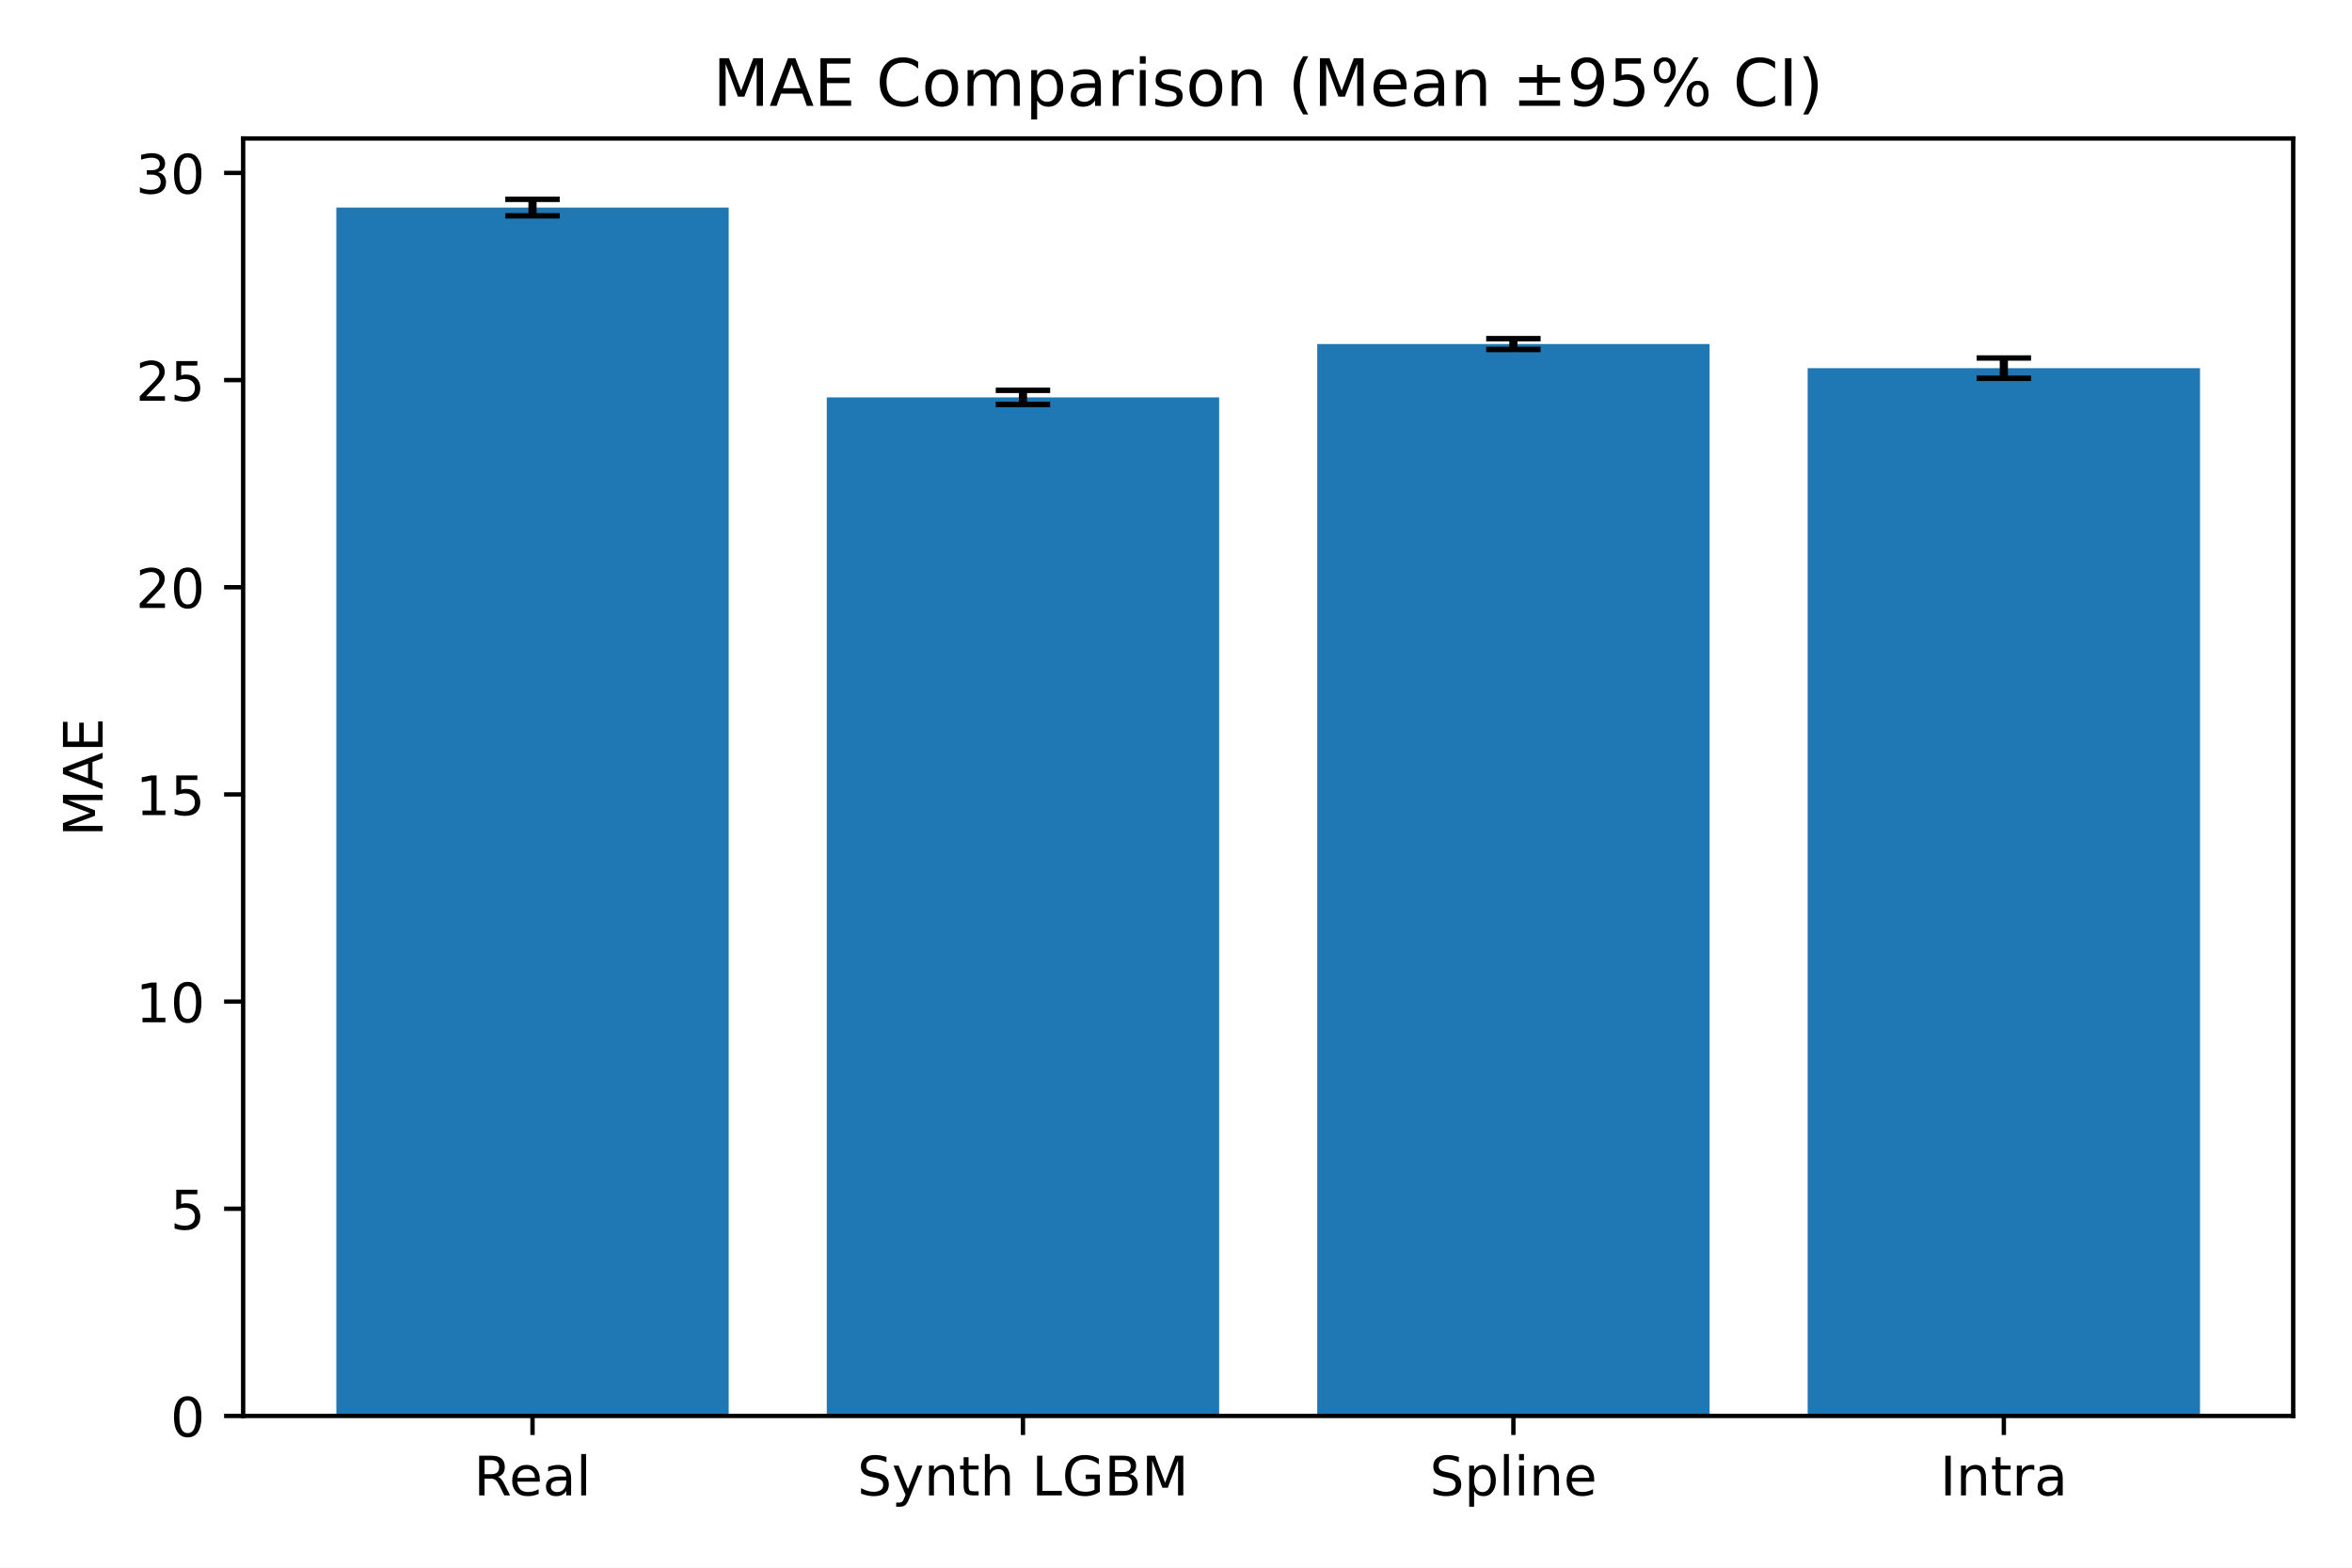
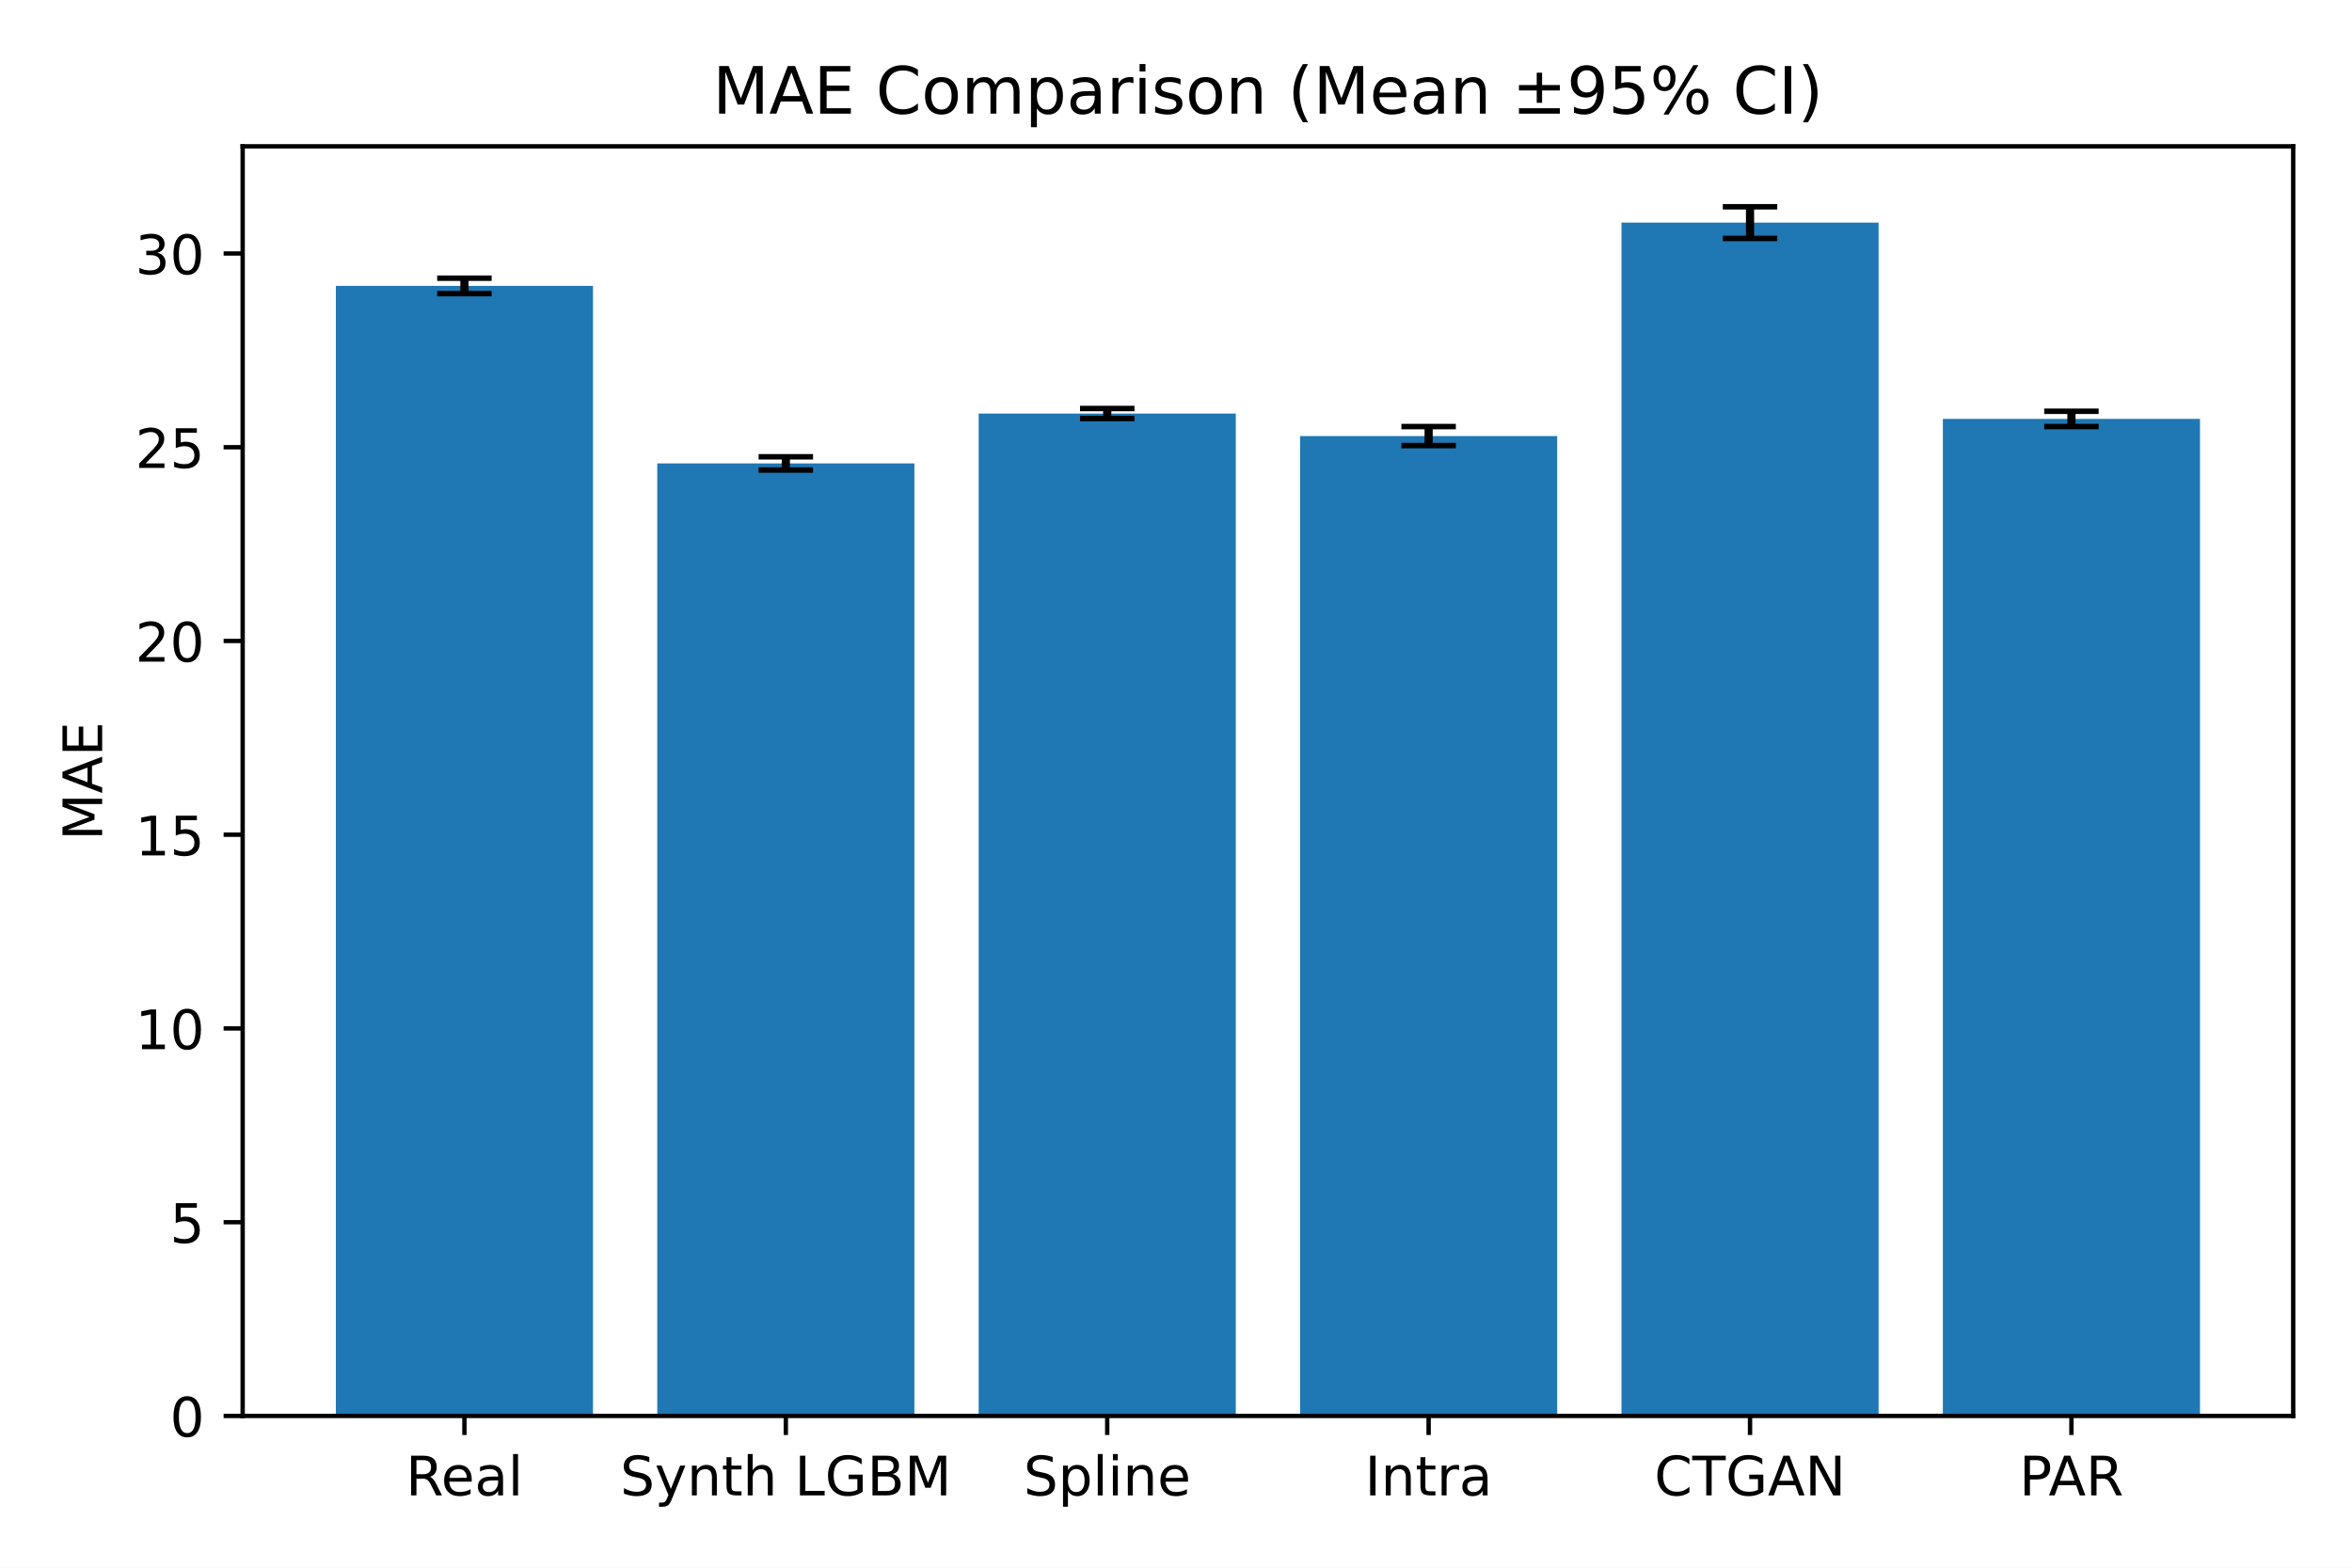
<svg xmlns="http://www.w3.org/2000/svg" xmlns:xlink="http://www.w3.org/1999/xlink" width="432pt" height="288pt" viewBox="0 0 432 288" version="1.1">
  <defs>
    <style type="text/css">*{stroke-linejoin: round; stroke-linecap: butt}</style>
  </defs>
  <g id="figure_1">
    <g id="patch_1">
      <path d="M 0 288  L 432 288  L 432 0  L 0 0  z " style="fill: #ffffff" />
    </g>
    <g id="axes_1">
      <g id="patch_2">
-         <path d="M 44.66 260.12  L 421.2 260.12  L 421.2 25.44  L 44.66 25.44  z " style="fill: #ffffff" />
+         <path d="M 44.57 260.12  L 421.2 260.12  L 421.2 26.88  L 44.57 26.88  z " style="fill: #ffffff" />
      </g>
      <g id="patch_3">
-         <path d="M 61.775 260.12  L 133.841 260.12  L 133.841 38.133  L 61.775 38.133  z " clip-path="url(#p481b82b0a5)" style="fill: #1f77b4" />
+         <path d="M 61.69 260.12  L 108.916 260.12  L 108.916 52.524  L 61.69 52.524  z " clip-path="url(#p71d8a5392b)" style="fill: #1f77b4" />
      </g>
      <g id="patch_4">
-         <path d="M 151.857 260.12  L 223.922 260.12  L 223.922 73.003  L 151.857 73.003  z " clip-path="url(#p481b82b0a5)" style="fill: #1f77b4" />
+         <path d="M 120.722 260.12  L 167.949 260.12  L 167.949 85.132  L 120.722 85.132  z " clip-path="url(#p71d8a5392b)" style="fill: #1f77b4" />
      </g>
      <g id="patch_5">
-         <path d="M 241.938 260.12  L 314.003 260.12  L 314.003 63.204  L 241.938 63.204  z " clip-path="url(#p481b82b0a5)" style="fill: #1f77b4" />
+         <path d="M 179.755 260.12  L 226.982 260.12  L 226.982 75.969  L 179.755 75.969  z " clip-path="url(#p71d8a5392b)" style="fill: #1f77b4" />
      </g>
      <g id="patch_6">
-         <path d="M 332.019 260.12  L 404.085 260.12  L 404.085 67.632  L 332.019 67.632  z " clip-path="url(#p481b82b0a5)" style="fill: #1f77b4" />
+         <path d="M 238.788 260.12  L 286.015 260.12  L 286.015 80.11  L 238.788 80.11  z " clip-path="url(#p71d8a5392b)" style="fill: #1f77b4" />
+       </g>
+       <g id="patch_7">
+         <path d="M 297.821 260.12  L 345.048 260.12  L 345.048 40.894  L 297.821 40.894  z " clip-path="url(#p71d8a5392b)" style="fill: #1f77b4" />
+       </g>
+       <g id="patch_8">
+         <path d="M 356.854 260.12  L 404.08 260.12  L 404.08 76.958  L 356.854 76.958  z " clip-path="url(#p71d8a5392b)" style="fill: #1f77b4" />
      </g>
      <g id="matplotlib.axis_1">
        <g id="xtick_1">
          <g id="line2d_1">
            <defs>
-               <path id="m45b5e44d58" d="M 0 0  L 0 3.5  " style="stroke: #000000; stroke-width: 0.8" />
+               <path id="m17d0b7c7c8" d="M 0 0  L 0 3.5  " style="stroke: #000000; stroke-width: 0.8" />
            </defs>
            <g>
-               <use xlink:href="#m45b5e44d58" x="97.808" y="260.12" style="stroke: #000000; stroke-width: 0.8" />
+               <use xlink:href="#m17d0b7c7c8" x="85.303" y="260.12" style="stroke: #000000; stroke-width: 0.8" />
            </g>
          </g>
          <g id="text_1">
-             <g transform="translate(87.02908 274.7184) scale(0.1 -0.1)">
+             <g transform="translate(74.5238 274.7184) scale(0.1 -0.1)">
              <defs>
                <path id="DejaVuSans-52" d="M 2841 2188  Q 3044 2119 3236 1894  Q 3428 1669 3622 1275  L 4263 0  L 3584 0  L 2988 1197  Q 2756 1666 2539 1819  Q 2322 1972 1947 1972  L 1259 1972  L 1259 0  L 628 0  L 628 4666  L 2053 4666  Q 2853 4666 3247 4331  Q 3641 3997 3641 3322  Q 3641 2881 3436 2590  Q 3231 2300 2841 2188  z M 1259 4147  L 1259 2491  L 2053 2491  Q 2509 2491 2742 2702  Q 2975 2913 2975 3322  Q 2975 3731 2742 3939  Q 2509 4147 2053 4147  L 1259 4147  z " transform="scale(0.015625)" />
                <path id="DejaVuSans-65" d="M 3597 1894  L 3597 1613  L 953 1613  Q 991 1019 1311 708  Q 1631 397 2203 397  Q 2534 397 2845 478  Q 3156 559 3463 722  L 3463 178  Q 3153 47 2828 -22  Q 2503 -91 2169 -91  Q 1331 -91 842 396  Q 353 884 353 1716  Q 353 2575 817 3079  Q 1281 3584 2069 3584  Q 2775 3584 3186 3129  Q 3597 2675 3597 1894  z M 3022 2063  Q 3016 2534 2758 2815  Q 2500 3097 2075 3097  Q 1594 3097 1305 2825  Q 1016 2553 972 2059  L 3022 2063  z " transform="scale(0.015625)" />
                <path id="DejaVuSans-61" d="M 2194 1759  Q 1497 1759 1228 1600  Q 959 1441 959 1056  Q 959 750 1161 570  Q 1363 391 1709 391  Q 2188 391 2477 730  Q 2766 1069 2766 1631  L 2766 1759  L 2194 1759  z M 3341 1997  L 3341 0  L 2766 0  L 2766 531  Q 2569 213 2275 61  Q 1981 -91 1556 -91  Q 1019 -91 701 211  Q 384 513 384 1019  Q 384 1609 779 1909  Q 1175 2209 1959 2209  L 2766 2209  L 2766 2266  Q 2766 2663 2505 2880  Q 2244 3097 1772 3097  Q 1472 3097 1187 3025  Q 903 2953 641 2809  L 641 3341  Q 956 3463 1253 3523  Q 1550 3584 1831 3584  Q 2591 3584 2966 3190  Q 3341 2797 3341 1997  z " transform="scale(0.015625)" />
                <path id="DejaVuSans-6c" d="M 603 4863  L 1178 4863  L 1178 0  L 603 0  L 603 4863  z " transform="scale(0.015625)" />
              </defs>
              <use xlink:href="#DejaVuSans-52" />
              <use xlink:href="#DejaVuSans-65" transform="translate(64.98242 0)" />
              <use xlink:href="#DejaVuSans-61" transform="translate(126.5059 0)" />
              <use xlink:href="#DejaVuSans-6c" transform="translate(187.7852 0)" />
            </g>
          </g>
        </g>
        <g id="xtick_2">
          <g id="line2d_2">
            <g>
-               <use xlink:href="#m45b5e44d58" x="187.889" y="260.12" style="stroke: #000000; stroke-width: 0.8" />
+               <use xlink:href="#m17d0b7c7c8" x="144.336" y="260.12" style="stroke: #000000; stroke-width: 0.8" />
            </g>
          </g>
          <g id="text_2">
-             <g transform="translate(157.4643 274.7184) scale(0.1 -0.1)">
+             <g transform="translate(113.9106 274.7184) scale(0.1 -0.1)">
              <defs>
                <path id="DejaVuSans-53" d="M 3425 4513  L 3425 3897  Q 3066 4069 2747 4153  Q 2428 4238 2131 4238  Q 1616 4238 1336 4038  Q 1056 3838 1056 3469  Q 1056 3159 1242 3001  Q 1428 2844 1947 2747  L 2328 2669  Q 3034 2534 3370 2195  Q 3706 1856 3706 1288  Q 3706 609 3251 259  Q 2797 -91 1919 -91  Q 1588 -91 1214 -16  Q 841 59 441 206  L 441 856  Q 825 641 1194 531  Q 1563 422 1919 422  Q 2459 422 2753 634  Q 3047 847 3047 1241  Q 3047 1584 2836 1778  Q 2625 1972 2144 2069  L 1759 2144  Q 1053 2284 737 2584  Q 422 2884 422 3419  Q 422 4038 858 4394  Q 1294 4750 2059 4750  Q 2388 4750 2728 4690  Q 3069 4631 3425 4513  z " transform="scale(0.015625)" />
                <path id="DejaVuSans-79" d="M 2059 -325  Q 1816 -950 1584 -1140  Q 1353 -1331 966 -1331  L 506 -1331  L 506 -850  L 844 -850  Q 1081 -850 1212 -737  Q 1344 -625 1503 -206  L 1606 56  L 191 3500  L 800 3500  L 1894 763  L 2988 3500  L 3597 3500  L 2059 -325  z " transform="scale(0.015625)" />
                <path id="DejaVuSans-6e" d="M 3513 2113  L 3513 0  L 2938 0  L 2938 2094  Q 2938 2591 2744 2837  Q 2550 3084 2163 3084  Q 1697 3084 1428 2787  Q 1159 2491 1159 1978  L 1159 0  L 581 0  L 581 3500  L 1159 3500  L 1159 2956  Q 1366 3272 1645 3428  Q 1925 3584 2291 3584  Q 2894 3584 3203 3211  Q 3513 2838 3513 2113  z " transform="scale(0.015625)" />
                <path id="DejaVuSans-74" d="M 1172 4494  L 1172 3500  L 2356 3500  L 2356 3053  L 1172 3053  L 1172 1153  Q 1172 725 1289 603  Q 1406 481 1766 481  L 2356 481  L 2356 0  L 1766 0  Q 1100 0 847 248  Q 594 497 594 1153  L 594 3053  L 172 3053  L 172 3500  L 594 3500  L 594 4494  L 1172 4494  z " transform="scale(0.015625)" />
                <path id="DejaVuSans-68" d="M 3513 2113  L 3513 0  L 2938 0  L 2938 2094  Q 2938 2591 2744 2837  Q 2550 3084 2163 3084  Q 1697 3084 1428 2787  Q 1159 2491 1159 1978  L 1159 0  L 581 0  L 581 4863  L 1159 4863  L 1159 2956  Q 1366 3272 1645 3428  Q 1925 3584 2291 3584  Q 2894 3584 3203 3211  Q 3513 2838 3513 2113  z " transform="scale(0.015625)" />
                <path id="DejaVuSans-20" transform="scale(0.015625)" />
                <path id="DejaVuSans-4c" d="M 628 4666  L 1259 4666  L 1259 531  L 3531 531  L 3531 0  L 628 0  L 628 4666  z " transform="scale(0.015625)" />
                <path id="DejaVuSans-47" d="M 3809 666  L 3809 1919  L 2778 1919  L 2778 2438  L 4434 2438  L 4434 434  Q 4069 175 3628 42  Q 3188 -91 2688 -91  Q 1594 -91 976 548  Q 359 1188 359 2328  Q 359 3472 976 4111  Q 1594 4750 2688 4750  Q 3144 4750 3555 4637  Q 3966 4525 4313 4306  L 4313 3634  Q 3963 3931 3569 4081  Q 3175 4231 2741 4231  Q 1884 4231 1454 3753  Q 1025 3275 1025 2328  Q 1025 1384 1454 906  Q 1884 428 2741 428  Q 3075 428 3337 486  Q 3600 544 3809 666  z " transform="scale(0.015625)" />
                <path id="DejaVuSans-42" d="M 1259 2228  L 1259 519  L 2272 519  Q 2781 519 3026 730  Q 3272 941 3272 1375  Q 3272 1813 3026 2020  Q 2781 2228 2272 2228  L 1259 2228  z M 1259 4147  L 1259 2741  L 2194 2741  Q 2656 2741 2882 2914  Q 3109 3088 3109 3444  Q 3109 3797 2882 3972  Q 2656 4147 2194 4147  L 1259 4147  z M 628 4666  L 2241 4666  Q 2963 4666 3353 4366  Q 3744 4066 3744 3513  Q 3744 3084 3544 2831  Q 3344 2578 2956 2516  Q 3422 2416 3680 2098  Q 3938 1781 3938 1306  Q 3938 681 3513 340  Q 3088 0 2303 0  L 628 0  L 628 4666  z " transform="scale(0.015625)" />
                <path id="DejaVuSans-4d" d="M 628 4666  L 1569 4666  L 2759 1491  L 3956 4666  L 4897 4666  L 4897 0  L 4281 0  L 4281 4097  L 3078 897  L 2444 897  L 1241 4097  L 1241 0  L 628 0  L 628 4666  z " transform="scale(0.015625)" />
              </defs>
              <use xlink:href="#DejaVuSans-53" />
              <use xlink:href="#DejaVuSans-79" transform="translate(63.47656 0)" />
              <use xlink:href="#DejaVuSans-6e" transform="translate(122.6562 0)" />
              <use xlink:href="#DejaVuSans-74" transform="translate(186.0352 0)" />
              <use xlink:href="#DejaVuSans-68" transform="translate(225.2441 0)" />
              <use xlink:href="#DejaVuSans-20" transform="translate(288.623 0)" />
              <use xlink:href="#DejaVuSans-4c" transform="translate(320.4102 0)" />
              <use xlink:href="#DejaVuSans-47" transform="translate(376.123 0)" />
              <use xlink:href="#DejaVuSans-42" transform="translate(453.6133 0)" />
              <use xlink:href="#DejaVuSans-4d" transform="translate(522.2168 0)" />
            </g>
          </g>
        </g>
        <g id="xtick_3">
          <g id="line2d_3">
            <g>
-               <use xlink:href="#m45b5e44d58" x="277.971" y="260.12" style="stroke: #000000; stroke-width: 0.8" />
+               <use xlink:href="#m17d0b7c7c8" x="203.369" y="260.12" style="stroke: #000000; stroke-width: 0.8" />
            </g>
          </g>
          <g id="text_3">
-             <g transform="translate(262.5988 274.7184) scale(0.1 -0.1)">
+             <g transform="translate(187.9967 274.7184) scale(0.1 -0.1)">
              <defs>
                <path id="DejaVuSans-70" d="M 1159 525  L 1159 -1331  L 581 -1331  L 581 3500  L 1159 3500  L 1159 2969  Q 1341 3281 1617 3432  Q 1894 3584 2278 3584  Q 2916 3584 3314 3078  Q 3713 2572 3713 1747  Q 3713 922 3314 415  Q 2916 -91 2278 -91  Q 1894 -91 1617 61  Q 1341 213 1159 525  z M 3116 1747  Q 3116 2381 2855 2742  Q 2594 3103 2138 3103  Q 1681 3103 1420 2742  Q 1159 2381 1159 1747  Q 1159 1113 1420 752  Q 1681 391 2138 391  Q 2594 391 2855 752  Q 3116 1113 3116 1747  z " transform="scale(0.015625)" />
                <path id="DejaVuSans-69" d="M 603 3500  L 1178 3500  L 1178 0  L 603 0  L 603 3500  z M 603 4863  L 1178 4863  L 1178 4134  L 603 4134  L 603 4863  z " transform="scale(0.015625)" />
              </defs>
              <use xlink:href="#DejaVuSans-53" />
              <use xlink:href="#DejaVuSans-70" transform="translate(63.47656 0)" />
              <use xlink:href="#DejaVuSans-6c" transform="translate(126.9531 0)" />
              <use xlink:href="#DejaVuSans-69" transform="translate(154.7363 0)" />
              <use xlink:href="#DejaVuSans-6e" transform="translate(182.5195 0)" />
              <use xlink:href="#DejaVuSans-65" transform="translate(245.8984 0)" />
            </g>
          </g>
        </g>
        <g id="xtick_4">
          <g id="line2d_4">
            <g>
-               <use xlink:href="#m45b5e44d58" x="368.052" y="260.12" style="stroke: #000000; stroke-width: 0.8" />
+               <use xlink:href="#m17d0b7c7c8" x="262.401" y="260.12" style="stroke: #000000; stroke-width: 0.8" />
            </g>
          </g>
          <g id="text_4">
-             <g transform="translate(356.3286 274.7184) scale(0.1 -0.1)">
+             <g transform="translate(250.678 274.7184) scale(0.1 -0.1)">
              <defs>
                <path id="DejaVuSans-49" d="M 628 4666  L 1259 4666  L 1259 0  L 628 0  L 628 4666  z " transform="scale(0.015625)" />
                <path id="DejaVuSans-72" d="M 2631 2963  Q 2534 3019 2420 3045  Q 2306 3072 2169 3072  Q 1681 3072 1420 2755  Q 1159 2438 1159 1844  L 1159 0  L 581 0  L 581 3500  L 1159 3500  L 1159 2956  Q 1341 3275 1631 3429  Q 1922 3584 2338 3584  Q 2397 3584 2469 3576  Q 2541 3569 2628 3553  L 2631 2963  z " transform="scale(0.015625)" />
              </defs>
              <use xlink:href="#DejaVuSans-49" />
              <use xlink:href="#DejaVuSans-6e" transform="translate(29.49219 0)" />
              <use xlink:href="#DejaVuSans-74" transform="translate(92.87109 0)" />
              <use xlink:href="#DejaVuSans-72" transform="translate(132.0801 0)" />
              <use xlink:href="#DejaVuSans-61" transform="translate(173.1934 0)" />
            </g>
          </g>
        </g>
+         <g id="xtick_5">
+           <g id="line2d_5">
+             <g>
+               <use xlink:href="#m17d0b7c7c8" x="321.434" y="260.12" style="stroke: #000000; stroke-width: 0.8" />
+             </g>
+           </g>
+           <g id="text_5">
+             <g transform="translate(303.8539 274.7184) scale(0.1 -0.1)">
+               <defs>
+                 <path id="DejaVuSans-43" d="M 4122 4306  L 4122 3641  Q 3803 3938 3442 4084  Q 3081 4231 2675 4231  Q 1875 4231 1450 3742  Q 1025 3253 1025 2328  Q 1025 1406 1450 917  Q 1875 428 2675 428  Q 3081 428 3442 575  Q 3803 722 4122 1019  L 4122 359  Q 3791 134 3420 21  Q 3050 -91 2638 -91  Q 1578 -91 968 557  Q 359 1206 359 2328  Q 359 3453 968 4101  Q 1578 4750 2638 4750  Q 3056 4750 3426 4639  Q 3797 4528 4122 4306  z " transform="scale(0.015625)" />
+                 <path id="DejaVuSans-54" d="M -19 4666  L 3928 4666  L 3928 4134  L 2272 4134  L 2272 0  L 1638 0  L 1638 4134  L -19 4134  L -19 4666  z " transform="scale(0.015625)" />
+                 <path id="DejaVuSans-41" d="M 2188 4044  L 1331 1722  L 3047 1722  L 2188 4044  z M 1831 4666  L 2547 4666  L 4325 0  L 3669 0  L 3244 1197  L 1141 1197  L 716 0  L 50 0  L 1831 4666  z " transform="scale(0.015625)" />
+                 <path id="DejaVuSans-4e" d="M 628 4666  L 1478 4666  L 3547 763  L 3547 4666  L 4159 4666  L 4159 0  L 3309 0  L 1241 3903  L 1241 0  L 628 0  L 628 4666  z " transform="scale(0.015625)" />
+               </defs>
+               <use xlink:href="#DejaVuSans-43" />
+               <use xlink:href="#DejaVuSans-54" transform="translate(69.82422 0)" />
+               <use xlink:href="#DejaVuSans-47" transform="translate(130.9082 0)" />
+               <use xlink:href="#DejaVuSans-41" transform="translate(208.3984 0)" />
+               <use xlink:href="#DejaVuSans-4e" transform="translate(276.8066 0)" />
+             </g>
+           </g>
+         </g>
+         <g id="xtick_6">
+           <g id="line2d_6">
+             <g>
+               <use xlink:href="#m17d0b7c7c8" x="380.467" y="260.12" style="stroke: #000000; stroke-width: 0.8" />
+             </g>
+           </g>
+           <g id="text_6">
+             <g transform="translate(370.8767 274.7184) scale(0.1 -0.1)">
+               <defs>
+                 <path id="DejaVuSans-50" d="M 1259 4147  L 1259 2394  L 2053 2394  Q 2494 2394 2734 2622  Q 2975 2850 2975 3272  Q 2975 3691 2734 3919  Q 2494 4147 2053 4147  L 1259 4147  z M 628 4666  L 2053 4666  Q 2838 4666 3239 4311  Q 3641 3956 3641 3272  Q 3641 2581 3239 2228  Q 2838 1875 2053 1875  L 1259 1875  L 1259 0  L 628 0  L 628 4666  z " transform="scale(0.015625)" />
+               </defs>
+               <use xlink:href="#DejaVuSans-50" />
+               <use xlink:href="#DejaVuSans-41" transform="translate(53.92773 0)" />
+               <use xlink:href="#DejaVuSans-52" transform="translate(122.3359 0)" />
+             </g>
+           </g>
+         </g>
      </g>
      <g id="matplotlib.axis_2">
        <g id="ytick_1">
-           <g id="line2d_5">
+           <g id="line2d_7">
            <defs>
-               <path id="mce9d6fc217" d="M 0 0  L -3.5 0  " style="stroke: #000000; stroke-width: 0.8" />
+               <path id="me93c5563a0" d="M 0 0  L -3.5 0  " style="stroke: #000000; stroke-width: 0.8" />
            </defs>
            <g>
-               <use xlink:href="#mce9d6fc217" x="44.66" y="260.12" style="stroke: #000000; stroke-width: 0.8" />
-             </g>
-           </g>
-           <g id="text_5">
-             <g transform="translate(31.2975 263.9192) scale(0.1 -0.1)">
+               <use xlink:href="#me93c5563a0" x="44.57" y="260.12" style="stroke: #000000; stroke-width: 0.8" />
+             </g>
+           </g>
+           <g id="text_7">
+             <g transform="translate(31.2075 263.9192) scale(0.1 -0.1)">
              <defs>
                <path id="DejaVuSans-30" d="M 2034 4250  Q 1547 4250 1301 3770  Q 1056 3291 1056 2328  Q 1056 1369 1301 889  Q 1547 409 2034 409  Q 2525 409 2770 889  Q 3016 1369 3016 2328  Q 3016 3291 2770 3770  Q 2525 4250 2034 4250  z M 2034 4750  Q 2819 4750 3233 4129  Q 3647 3509 3647 2328  Q 3647 1150 3233 529  Q 2819 -91 2034 -91  Q 1250 -91 836 529  Q 422 1150 422 2328  Q 422 3509 836 4129  Q 1250 4750 2034 4750  z " transform="scale(0.015625)" />
              </defs>
              <use xlink:href="#DejaVuSans-30" />
            </g>
          </g>
        </g>
        <g id="ytick_2">
-           <g id="line2d_6">
-             <g>
-               <use xlink:href="#mce9d6fc217" x="44.66" y="222.061" style="stroke: #000000; stroke-width: 0.8" />
-             </g>
-           </g>
-           <g id="text_6">
-             <g transform="translate(31.2975 225.8603) scale(0.1 -0.1)">
+           <g id="line2d_8">
+             <g>
+               <use xlink:href="#me93c5563a0" x="44.57" y="224.528" style="stroke: #000000; stroke-width: 0.8" />
+             </g>
+           </g>
+           <g id="text_8">
+             <g transform="translate(31.2075 228.3274) scale(0.1 -0.1)">
              <defs>
                <path id="DejaVuSans-35" d="M 691 4666  L 3169 4666  L 3169 4134  L 1269 4134  L 1269 2991  Q 1406 3038 1543 3061  Q 1681 3084 1819 3084  Q 2600 3084 3056 2656  Q 3513 2228 3513 1497  Q 3513 744 3044 326  Q 2575 -91 1722 -91  Q 1428 -91 1123 -41  Q 819 9 494 109  L 494 744  Q 775 591 1075 516  Q 1375 441 1709 441  Q 2250 441 2565 725  Q 2881 1009 2881 1497  Q 2881 1984 2565 2268  Q 2250 2553 1709 2553  Q 1456 2553 1204 2497  Q 953 2441 691 2322  L 691 4666  z " transform="scale(0.015625)" />
              </defs>
              <use xlink:href="#DejaVuSans-35" />
            </g>
          </g>
        </g>
        <g id="ytick_3">
-           <g id="line2d_7">
-             <g>
-               <use xlink:href="#mce9d6fc217" x="44.66" y="184.002" style="stroke: #000000; stroke-width: 0.8" />
-             </g>
-           </g>
-           <g id="text_7">
-             <g transform="translate(24.935 187.8013) scale(0.1 -0.1)">
+           <g id="line2d_9">
+             <g>
+               <use xlink:href="#me93c5563a0" x="44.57" y="188.936" style="stroke: #000000; stroke-width: 0.8" />
+             </g>
+           </g>
+           <g id="text_9">
+             <g transform="translate(24.845 192.7356) scale(0.1 -0.1)">
              <defs>
                <path id="DejaVuSans-31" d="M 794 531  L 1825 531  L 1825 4091  L 703 3866  L 703 4441  L 1819 4666  L 2450 4666  L 2450 531  L 3481 531  L 3481 0  L 794 0  L 794 531  z " transform="scale(0.015625)" />
              </defs>
              <use xlink:href="#DejaVuSans-31" />
              <use xlink:href="#DejaVuSans-30" transform="translate(63.62305 0)" />
            </g>
          </g>
        </g>
        <g id="ytick_4">
-           <g id="line2d_8">
-             <g>
-               <use xlink:href="#mce9d6fc217" x="44.66" y="145.943" style="stroke: #000000; stroke-width: 0.8" />
-             </g>
-           </g>
-           <g id="text_8">
-             <g transform="translate(24.935 149.7424) scale(0.1 -0.1)">
+           <g id="line2d_10">
+             <g>
+               <use xlink:href="#me93c5563a0" x="44.57" y="153.345" style="stroke: #000000; stroke-width: 0.8" />
+             </g>
+           </g>
+           <g id="text_10">
+             <g transform="translate(24.845 157.1438) scale(0.1 -0.1)">
              <use xlink:href="#DejaVuSans-31" />
              <use xlink:href="#DejaVuSans-35" transform="translate(63.62305 0)" />
            </g>
          </g>
        </g>
        <g id="ytick_5">
-           <g id="line2d_9">
-             <g>
-               <use xlink:href="#mce9d6fc217" x="44.66" y="107.884" style="stroke: #000000; stroke-width: 0.8" />
-             </g>
-           </g>
-           <g id="text_9">
-             <g transform="translate(24.935 111.6834) scale(0.1 -0.1)">
+           <g id="line2d_11">
+             <g>
+               <use xlink:href="#me93c5563a0" x="44.57" y="117.753" style="stroke: #000000; stroke-width: 0.8" />
+             </g>
+           </g>
+           <g id="text_11">
+             <g transform="translate(24.845 121.552) scale(0.1 -0.1)">
              <defs>
                <path id="DejaVuSans-32" d="M 1228 531  L 3431 531  L 3431 0  L 469 0  L 469 531  Q 828 903 1448 1529  Q 2069 2156 2228 2338  Q 2531 2678 2651 2914  Q 2772 3150 2772 3378  Q 2772 3750 2511 3984  Q 2250 4219 1831 4219  Q 1534 4219 1204 4116  Q 875 4013 500 3803  L 500 4441  Q 881 4594 1212 4672  Q 1544 4750 1819 4750  Q 2544 4750 2975 4387  Q 3406 4025 3406 3419  Q 3406 3131 3298 2873  Q 3191 2616 2906 2266  Q 2828 2175 2409 1742  Q 1991 1309 1228 531  z " transform="scale(0.015625)" />
              </defs>
              <use xlink:href="#DejaVuSans-32" />
              <use xlink:href="#DejaVuSans-30" transform="translate(63.62305 0)" />
            </g>
          </g>
        </g>
        <g id="ytick_6">
-           <g id="line2d_10">
-             <g>
-               <use xlink:href="#mce9d6fc217" x="44.66" y="69.825" style="stroke: #000000; stroke-width: 0.8" />
-             </g>
-           </g>
-           <g id="text_10">
-             <g transform="translate(24.935 73.62447) scale(0.1 -0.1)">
+           <g id="line2d_12">
+             <g>
+               <use xlink:href="#me93c5563a0" x="44.57" y="82.161" style="stroke: #000000; stroke-width: 0.8" />
+             </g>
+           </g>
+           <g id="text_12">
+             <g transform="translate(24.845 85.96019) scale(0.1 -0.1)">
              <use xlink:href="#DejaVuSans-32" />
              <use xlink:href="#DejaVuSans-35" transform="translate(63.62305 0)" />
            </g>
          </g>
        </g>
        <g id="ytick_7">
-           <g id="line2d_11">
-             <g>
-               <use xlink:href="#mce9d6fc217" x="44.66" y="31.766" style="stroke: #000000; stroke-width: 0.8" />
-             </g>
-           </g>
-           <g id="text_11">
-             <g transform="translate(24.935 35.56551) scale(0.1 -0.1)">
+           <g id="line2d_13">
+             <g>
+               <use xlink:href="#me93c5563a0" x="44.57" y="46.569" style="stroke: #000000; stroke-width: 0.8" />
+             </g>
+           </g>
+           <g id="text_13">
+             <g transform="translate(24.845 50.36839) scale(0.1 -0.1)">
              <defs>
                <path id="DejaVuSans-33" d="M 2597 2516  Q 3050 2419 3304 2112  Q 3559 1806 3559 1356  Q 3559 666 3084 287  Q 2609 -91 1734 -91  Q 1441 -91 1130 -33  Q 819 25 488 141  L 488 750  Q 750 597 1062 519  Q 1375 441 1716 441  Q 2309 441 2620 675  Q 2931 909 2931 1356  Q 2931 1769 2642 2001  Q 2353 2234 1838 2234  L 1294 2234  L 1294 2753  L 1863 2753  Q 2328 2753 2575 2939  Q 2822 3125 2822 3475  Q 2822 3834 2567 4026  Q 2313 4219 1838 4219  Q 1578 4219 1281 4162  Q 984 4106 628 3988  L 628 4550  Q 988 4650 1302 4700  Q 1616 4750 1894 4750  Q 2613 4750 3031 4423  Q 3450 4097 3450 3541  Q 3450 3153 3228 2886  Q 3006 2619 2597 2516  z " transform="scale(0.015625)" />
              </defs>
              <use xlink:href="#DejaVuSans-33" />
              <use xlink:href="#DejaVuSans-30" transform="translate(63.62305 0)" />
            </g>
          </g>
        </g>
-         <g id="text_12">
-           <g transform="translate(18.85531 153.6738) rotate(-90) scale(0.1 -0.1)">
+         <g id="text_14">
+           <g transform="translate(18.76531 154.3938) rotate(-90) scale(0.1 -0.1)">
            <defs>
-               <path id="DejaVuSans-41" d="M 2188 4044  L 1331 1722  L 3047 1722  L 2188 4044  z M 1831 4666  L 2547 4666  L 4325 0  L 3669 0  L 3244 1197  L 1141 1197  L 716 0  L 50 0  L 1831 4666  z " transform="scale(0.015625)" />
              <path id="DejaVuSans-45" d="M 628 4666  L 3578 4666  L 3578 4134  L 1259 4134  L 1259 2753  L 3481 2753  L 3481 2222  L 1259 2222  L 1259 531  L 3634 531  L 3634 0  L 628 0  L 628 4666  z " transform="scale(0.015625)" />
            </defs>
            <use xlink:href="#DejaVuSans-4d" />
            <use xlink:href="#DejaVuSans-41" transform="translate(86.2793 0)" />
            <use xlink:href="#DejaVuSans-45" transform="translate(154.6875 0)" />
          </g>
        </g>
      </g>
      <g id="LineCollection_1">
-         <path d="M 97.808 39.652  L 97.808 36.615  " clip-path="url(#p481b82b0a5)" style="fill: none; stroke: #000000; stroke-width: 1.5" />
-         <path d="M 187.889 74.303  L 187.889 71.703  " clip-path="url(#p481b82b0a5)" style="fill: none; stroke: #000000; stroke-width: 1.5" />
-         <path d="M 277.971 64.193  L 277.971 62.214  " clip-path="url(#p481b82b0a5)" style="fill: none; stroke: #000000; stroke-width: 1.5" />
-         <path d="M 368.052 69.496  L 368.052 65.767  " clip-path="url(#p481b82b0a5)" style="fill: none; stroke: #000000; stroke-width: 1.5" />
-       </g>
-       <g id="line2d_12">
+         <path d="M 85.303 53.943  L 85.303 51.104  " clip-path="url(#p71d8a5392b)" style="fill: none; stroke: #000000; stroke-width: 1.5" />
+         <path d="M 144.336 86.348  L 144.336 83.917  " clip-path="url(#p71d8a5392b)" style="fill: none; stroke: #000000; stroke-width: 1.5" />
+         <path d="M 203.369 76.894  L 203.369 75.043  " clip-path="url(#p71d8a5392b)" style="fill: none; stroke: #000000; stroke-width: 1.5" />
+         <path d="M 262.401 81.853  L 262.401 78.366  " clip-path="url(#p71d8a5392b)" style="fill: none; stroke: #000000; stroke-width: 1.5" />
+         <path d="M 321.434 43.801  L 321.434 37.987  " clip-path="url(#p71d8a5392b)" style="fill: none; stroke: #000000; stroke-width: 1.5" />
+         <path d="M 380.467 78.363  L 380.467 75.553  " clip-path="url(#p71d8a5392b)" style="fill: none; stroke: #000000; stroke-width: 1.5" />
+       </g>
+       <g id="line2d_14">
        <defs>
-           <path id="m5775be0e7d" d="M 5 0  L -5 -0  " style="stroke: #000000" />
+           <path id="m6fddf918f4" d="M 5 0  L -5 -0  " style="stroke: #000000" />
        </defs>
-         <g clip-path="url(#p481b82b0a5)">
-           <use xlink:href="#m5775be0e7d" x="97.808" y="39.652" style="fill: #1f77b4; stroke: #000000" />
-           <use xlink:href="#m5775be0e7d" x="187.889" y="74.303" style="fill: #1f77b4; stroke: #000000" />
-           <use xlink:href="#m5775be0e7d" x="277.971" y="64.193" style="fill: #1f77b4; stroke: #000000" />
-           <use xlink:href="#m5775be0e7d" x="368.052" y="69.496" style="fill: #1f77b4; stroke: #000000" />
-         </g>
-       </g>
-       <g id="line2d_13">
-         <g clip-path="url(#p481b82b0a5)">
-           <use xlink:href="#m5775be0e7d" x="97.808" y="36.615" style="fill: #1f77b4; stroke: #000000" />
-           <use xlink:href="#m5775be0e7d" x="187.889" y="71.703" style="fill: #1f77b4; stroke: #000000" />
-           <use xlink:href="#m5775be0e7d" x="277.971" y="62.214" style="fill: #1f77b4; stroke: #000000" />
-           <use xlink:href="#m5775be0e7d" x="368.052" y="65.767" style="fill: #1f77b4; stroke: #000000" />
-         </g>
-       </g>
-       <g id="patch_7">
-         <path d="M 44.66 260.12  L 44.66 25.44  " style="fill: none; stroke: #000000; stroke-width: 0.8; stroke-linejoin: miter; stroke-linecap: square" />
-       </g>
-       <g id="patch_8">
-         <path d="M 421.2 260.12  L 421.2 25.44  " style="fill: none; stroke: #000000; stroke-width: 0.8; stroke-linejoin: miter; stroke-linecap: square" />
+         <g clip-path="url(#p71d8a5392b)">
+           <use xlink:href="#m6fddf918f4" x="85.303" y="53.943" style="fill: #1f77b4; stroke: #000000" />
+           <use xlink:href="#m6fddf918f4" x="144.336" y="86.348" style="fill: #1f77b4; stroke: #000000" />
+           <use xlink:href="#m6fddf918f4" x="203.369" y="76.894" style="fill: #1f77b4; stroke: #000000" />
+           <use xlink:href="#m6fddf918f4" x="262.401" y="81.853" style="fill: #1f77b4; stroke: #000000" />
+           <use xlink:href="#m6fddf918f4" x="321.434" y="43.801" style="fill: #1f77b4; stroke: #000000" />
+           <use xlink:href="#m6fddf918f4" x="380.467" y="78.363" style="fill: #1f77b4; stroke: #000000" />
+         </g>
+       </g>
+       <g id="line2d_15">
+         <g clip-path="url(#p71d8a5392b)">
+           <use xlink:href="#m6fddf918f4" x="85.303" y="51.104" style="fill: #1f77b4; stroke: #000000" />
+           <use xlink:href="#m6fddf918f4" x="144.336" y="83.917" style="fill: #1f77b4; stroke: #000000" />
+           <use xlink:href="#m6fddf918f4" x="203.369" y="75.043" style="fill: #1f77b4; stroke: #000000" />
+           <use xlink:href="#m6fddf918f4" x="262.401" y="78.366" style="fill: #1f77b4; stroke: #000000" />
+           <use xlink:href="#m6fddf918f4" x="321.434" y="37.987" style="fill: #1f77b4; stroke: #000000" />
+           <use xlink:href="#m6fddf918f4" x="380.467" y="75.553" style="fill: #1f77b4; stroke: #000000" />
+         </g>
      </g>
      <g id="patch_9">
-         <path d="M 44.66 260.12  L 421.2 260.12  " style="fill: none; stroke: #000000; stroke-width: 0.8; stroke-linejoin: miter; stroke-linecap: square" />
+         <path d="M 44.57 260.12  L 44.57 26.88  " style="fill: none; stroke: #000000; stroke-width: 0.8; stroke-linejoin: miter; stroke-linecap: square" />
      </g>
      <g id="patch_10">
-         <path d="M 44.66 25.44  L 421.2 25.44  " style="fill: none; stroke: #000000; stroke-width: 0.8; stroke-linejoin: miter; stroke-linecap: square" />
-       </g>
-       <g id="text_13">
-         <g transform="translate(130.9525 19.44) scale(0.12 -0.12)">
+         <path d="M 421.2 260.12  L 421.2 26.88  " style="fill: none; stroke: #000000; stroke-width: 0.8; stroke-linejoin: miter; stroke-linecap: square" />
+       </g>
+       <g id="patch_11">
+         <path d="M 44.57 260.12  L 421.2 260.12  " style="fill: none; stroke: #000000; stroke-width: 0.8; stroke-linejoin: miter; stroke-linecap: square" />
+       </g>
+       <g id="patch_12">
+         <path d="M 44.57 26.88  L 421.2 26.88  " style="fill: none; stroke: #000000; stroke-width: 0.8; stroke-linejoin: miter; stroke-linecap: square" />
+       </g>
+       <g id="text_15">
+         <g transform="translate(130.9075 20.88) scale(0.12 -0.12)">
          <defs>
-             <path id="DejaVuSans-43" d="M 4122 4306  L 4122 3641  Q 3803 3938 3442 4084  Q 3081 4231 2675 4231  Q 1875 4231 1450 3742  Q 1025 3253 1025 2328  Q 1025 1406 1450 917  Q 1875 428 2675 428  Q 3081 428 3442 575  Q 3803 722 4122 1019  L 4122 359  Q 3791 134 3420 21  Q 3050 -91 2638 -91  Q 1578 -91 968 557  Q 359 1206 359 2328  Q 359 3453 968 4101  Q 1578 4750 2638 4750  Q 3056 4750 3426 4639  Q 3797 4528 4122 4306  z " transform="scale(0.015625)" />
            <path id="DejaVuSans-6f" d="M 1959 3097  Q 1497 3097 1228 2736  Q 959 2375 959 1747  Q 959 1119 1226 758  Q 1494 397 1959 397  Q 2419 397 2687 759  Q 2956 1122 2956 1747  Q 2956 2369 2687 2733  Q 2419 3097 1959 3097  z M 1959 3584  Q 2709 3584 3137 3096  Q 3566 2609 3566 1747  Q 3566 888 3137 398  Q 2709 -91 1959 -91  Q 1206 -91 779 398  Q 353 888 353 1747  Q 353 2609 779 3096  Q 1206 3584 1959 3584  z " transform="scale(0.015625)" />
            <path id="DejaVuSans-6d" d="M 3328 2828  Q 3544 3216 3844 3400  Q 4144 3584 4550 3584  Q 5097 3584 5394 3201  Q 5691 2819 5691 2113  L 5691 0  L 5113 0  L 5113 2094  Q 5113 2597 4934 2840  Q 4756 3084 4391 3084  Q 3944 3084 3684 2787  Q 3425 2491 3425 1978  L 3425 0  L 2847 0  L 2847 2094  Q 2847 2600 2669 2842  Q 2491 3084 2119 3084  Q 1678 3084 1418 2786  Q 1159 2488 1159 1978  L 1159 0  L 581 0  L 581 3500  L 1159 3500  L 1159 2956  Q 1356 3278 1631 3431  Q 1906 3584 2284 3584  Q 2666 3584 2933 3390  Q 3200 3197 3328 2828  z " transform="scale(0.015625)" />
            <path id="DejaVuSans-73" d="M 2834 3397  L 2834 2853  Q 2591 2978 2328 3040  Q 2066 3103 1784 3103  Q 1356 3103 1142 2972  Q 928 2841 928 2578  Q 928 2378 1081 2264  Q 1234 2150 1697 2047  L 1894 2003  Q 2506 1872 2764 1633  Q 3022 1394 3022 966  Q 3022 478 2636 193  Q 2250 -91 1575 -91  Q 1294 -91 989 -36  Q 684 19 347 128  L 347 722  Q 666 556 975 473  Q 1284 391 1588 391  Q 1994 391 2212 530  Q 2431 669 2431 922  Q 2431 1156 2273 1281  Q 2116 1406 1581 1522  L 1381 1569  Q 847 1681 609 1914  Q 372 2147 372 2553  Q 372 3047 722 3315  Q 1072 3584 1716 3584  Q 2034 3584 2315 3537  Q 2597 3491 2834 3397  z " transform="scale(0.015625)" />
            <path id="DejaVuSans-28" d="M 1984 4856  Q 1566 4138 1362 3434  Q 1159 2731 1159 2009  Q 1159 1288 1364 580  Q 1569 -128 1984 -844  L 1484 -844  Q 1016 -109 783 600  Q 550 1309 550 2009  Q 550 2706 781 3412  Q 1013 4119 1484 4856  L 1984 4856  z " transform="scale(0.015625)" />
            <path id="DejaVuSans-b1" d="M 2944 4013  L 2944 2803  L 4684 2803  L 4684 2272  L 2944 2272  L 2944 1063  L 2419 1063  L 2419 2272  L 678 2272  L 678 2803  L 2419 2803  L 2419 4013  L 2944 4013  z M 678 531  L 4684 531  L 4684 0  L 678 0  L 678 531  z " transform="scale(0.015625)" />
            <path id="DejaVuSans-39" d="M 703 97  L 703 672  Q 941 559 1184 500  Q 1428 441 1663 441  Q 2288 441 2617 861  Q 2947 1281 2994 2138  Q 2813 1869 2534 1725  Q 2256 1581 1919 1581  Q 1219 1581 811 2004  Q 403 2428 403 3163  Q 403 3881 828 4315  Q 1253 4750 1959 4750  Q 2769 4750 3195 4129  Q 3622 3509 3622 2328  Q 3622 1225 3098 567  Q 2575 -91 1691 -91  Q 1453 -91 1209 -44  Q 966 3 703 97  z M 1959 2075  Q 2384 2075 2632 2365  Q 2881 2656 2881 3163  Q 2881 3666 2632 3958  Q 2384 4250 1959 4250  Q 1534 4250 1286 3958  Q 1038 3666 1038 3163  Q 1038 2656 1286 2365  Q 1534 2075 1959 2075  z " transform="scale(0.015625)" />
            <path id="DejaVuSans-25" d="M 4653 2053  Q 4381 2053 4226 1822  Q 4072 1591 4072 1178  Q 4072 772 4226 539  Q 4381 306 4653 306  Q 4919 306 5073 539  Q 5228 772 5228 1178  Q 5228 1588 5073 1820  Q 4919 2053 4653 2053  z M 4653 2450  Q 5147 2450 5437 2106  Q 5728 1763 5728 1178  Q 5728 594 5436 251  Q 5144 -91 4653 -91  Q 4153 -91 3862 251  Q 3572 594 3572 1178  Q 3572 1766 3864 2108  Q 4156 2450 4653 2450  z M 1428 4353  Q 1159 4353 1004 4120  Q 850 3888 850 3481  Q 850 3069 1003 2837  Q 1156 2606 1428 2606  Q 1700 2606 1854 2837  Q 2009 3069 2009 3481  Q 2009 3884 1853 4118  Q 1697 4353 1428 4353  z M 4250 4750  L 4750 4750  L 1831 -91  L 1331 -91  L 4250 4750  z M 1428 4750  Q 1922 4750 2215 4408  Q 2509 4066 2509 3481  Q 2509 2891 2217 2550  Q 1925 2209 1428 2209  Q 931 2209 642 2551  Q 353 2894 353 3481  Q 353 4063 643 4406  Q 934 4750 1428 4750  z " transform="scale(0.015625)" />
            <path id="DejaVuSans-29" d="M 513 4856  L 1013 4856  Q 1481 4119 1714 3412  Q 1947 2706 1947 2009  Q 1947 1309 1714 600  Q 1481 -109 1013 -844  L 513 -844  Q 928 -128 1133 580  Q 1338 1288 1338 2009  Q 1338 2731 1133 3434  Q 928 4138 513 4856  z " transform="scale(0.015625)" />
          </defs>
          <use xlink:href="#DejaVuSans-4d" />
          <use xlink:href="#DejaVuSans-41" transform="translate(86.2793 0)" />
          <use xlink:href="#DejaVuSans-45" transform="translate(154.6875 0)" />
          <use xlink:href="#DejaVuSans-20" transform="translate(217.8711 0)" />
          <use xlink:href="#DejaVuSans-43" transform="translate(249.6582 0)" />
          <use xlink:href="#DejaVuSans-6f" transform="translate(319.4824 0)" />
          <use xlink:href="#DejaVuSans-6d" transform="translate(380.6641 0)" />
          <use xlink:href="#DejaVuSans-70" transform="translate(478.0762 0)" />
          <use xlink:href="#DejaVuSans-61" transform="translate(541.5527 0)" />
          <use xlink:href="#DejaVuSans-72" transform="translate(602.832 0)" />
          <use xlink:href="#DejaVuSans-69" transform="translate(643.9453 0)" />
          <use xlink:href="#DejaVuSans-73" transform="translate(671.7285 0)" />
          <use xlink:href="#DejaVuSans-6f" transform="translate(723.8281 0)" />
          <use xlink:href="#DejaVuSans-6e" transform="translate(785.0098 0)" />
          <use xlink:href="#DejaVuSans-20" transform="translate(848.3887 0)" />
          <use xlink:href="#DejaVuSans-28" transform="translate(880.1758 0)" />
          <use xlink:href="#DejaVuSans-4d" transform="translate(919.1895 0)" />
          <use xlink:href="#DejaVuSans-65" transform="translate(1005.469 0)" />
          <use xlink:href="#DejaVuSans-61" transform="translate(1066.992 0)" />
          <use xlink:href="#DejaVuSans-6e" transform="translate(1128.271 0)" />
          <use xlink:href="#DejaVuSans-20" transform="translate(1191.65 0)" />
          <use xlink:href="#DejaVuSans-b1" transform="translate(1223.438 0)" />
          <use xlink:href="#DejaVuSans-39" transform="translate(1307.227 0)" />
          <use xlink:href="#DejaVuSans-35" transform="translate(1370.85 0)" />
          <use xlink:href="#DejaVuSans-25" transform="translate(1434.473 0)" />
          <use xlink:href="#DejaVuSans-20" transform="translate(1529.492 0)" />
          <use xlink:href="#DejaVuSans-43" transform="translate(1561.279 0)" />
          <use xlink:href="#DejaVuSans-49" transform="translate(1631.104 0)" />
          <use xlink:href="#DejaVuSans-29" transform="translate(1660.596 0)" />
        </g>
      </g>
    </g>
  </g>
  <defs>
-     <clipPath id="p481b82b0a5">
-       <rect x="44.66" y="25.44" width="376.54" height="234.68" />
+     <clipPath id="p71d8a5392b">
+       <rect x="44.57" y="26.88" width="376.63" height="233.24" />
    </clipPath>
  </defs>
</svg>
